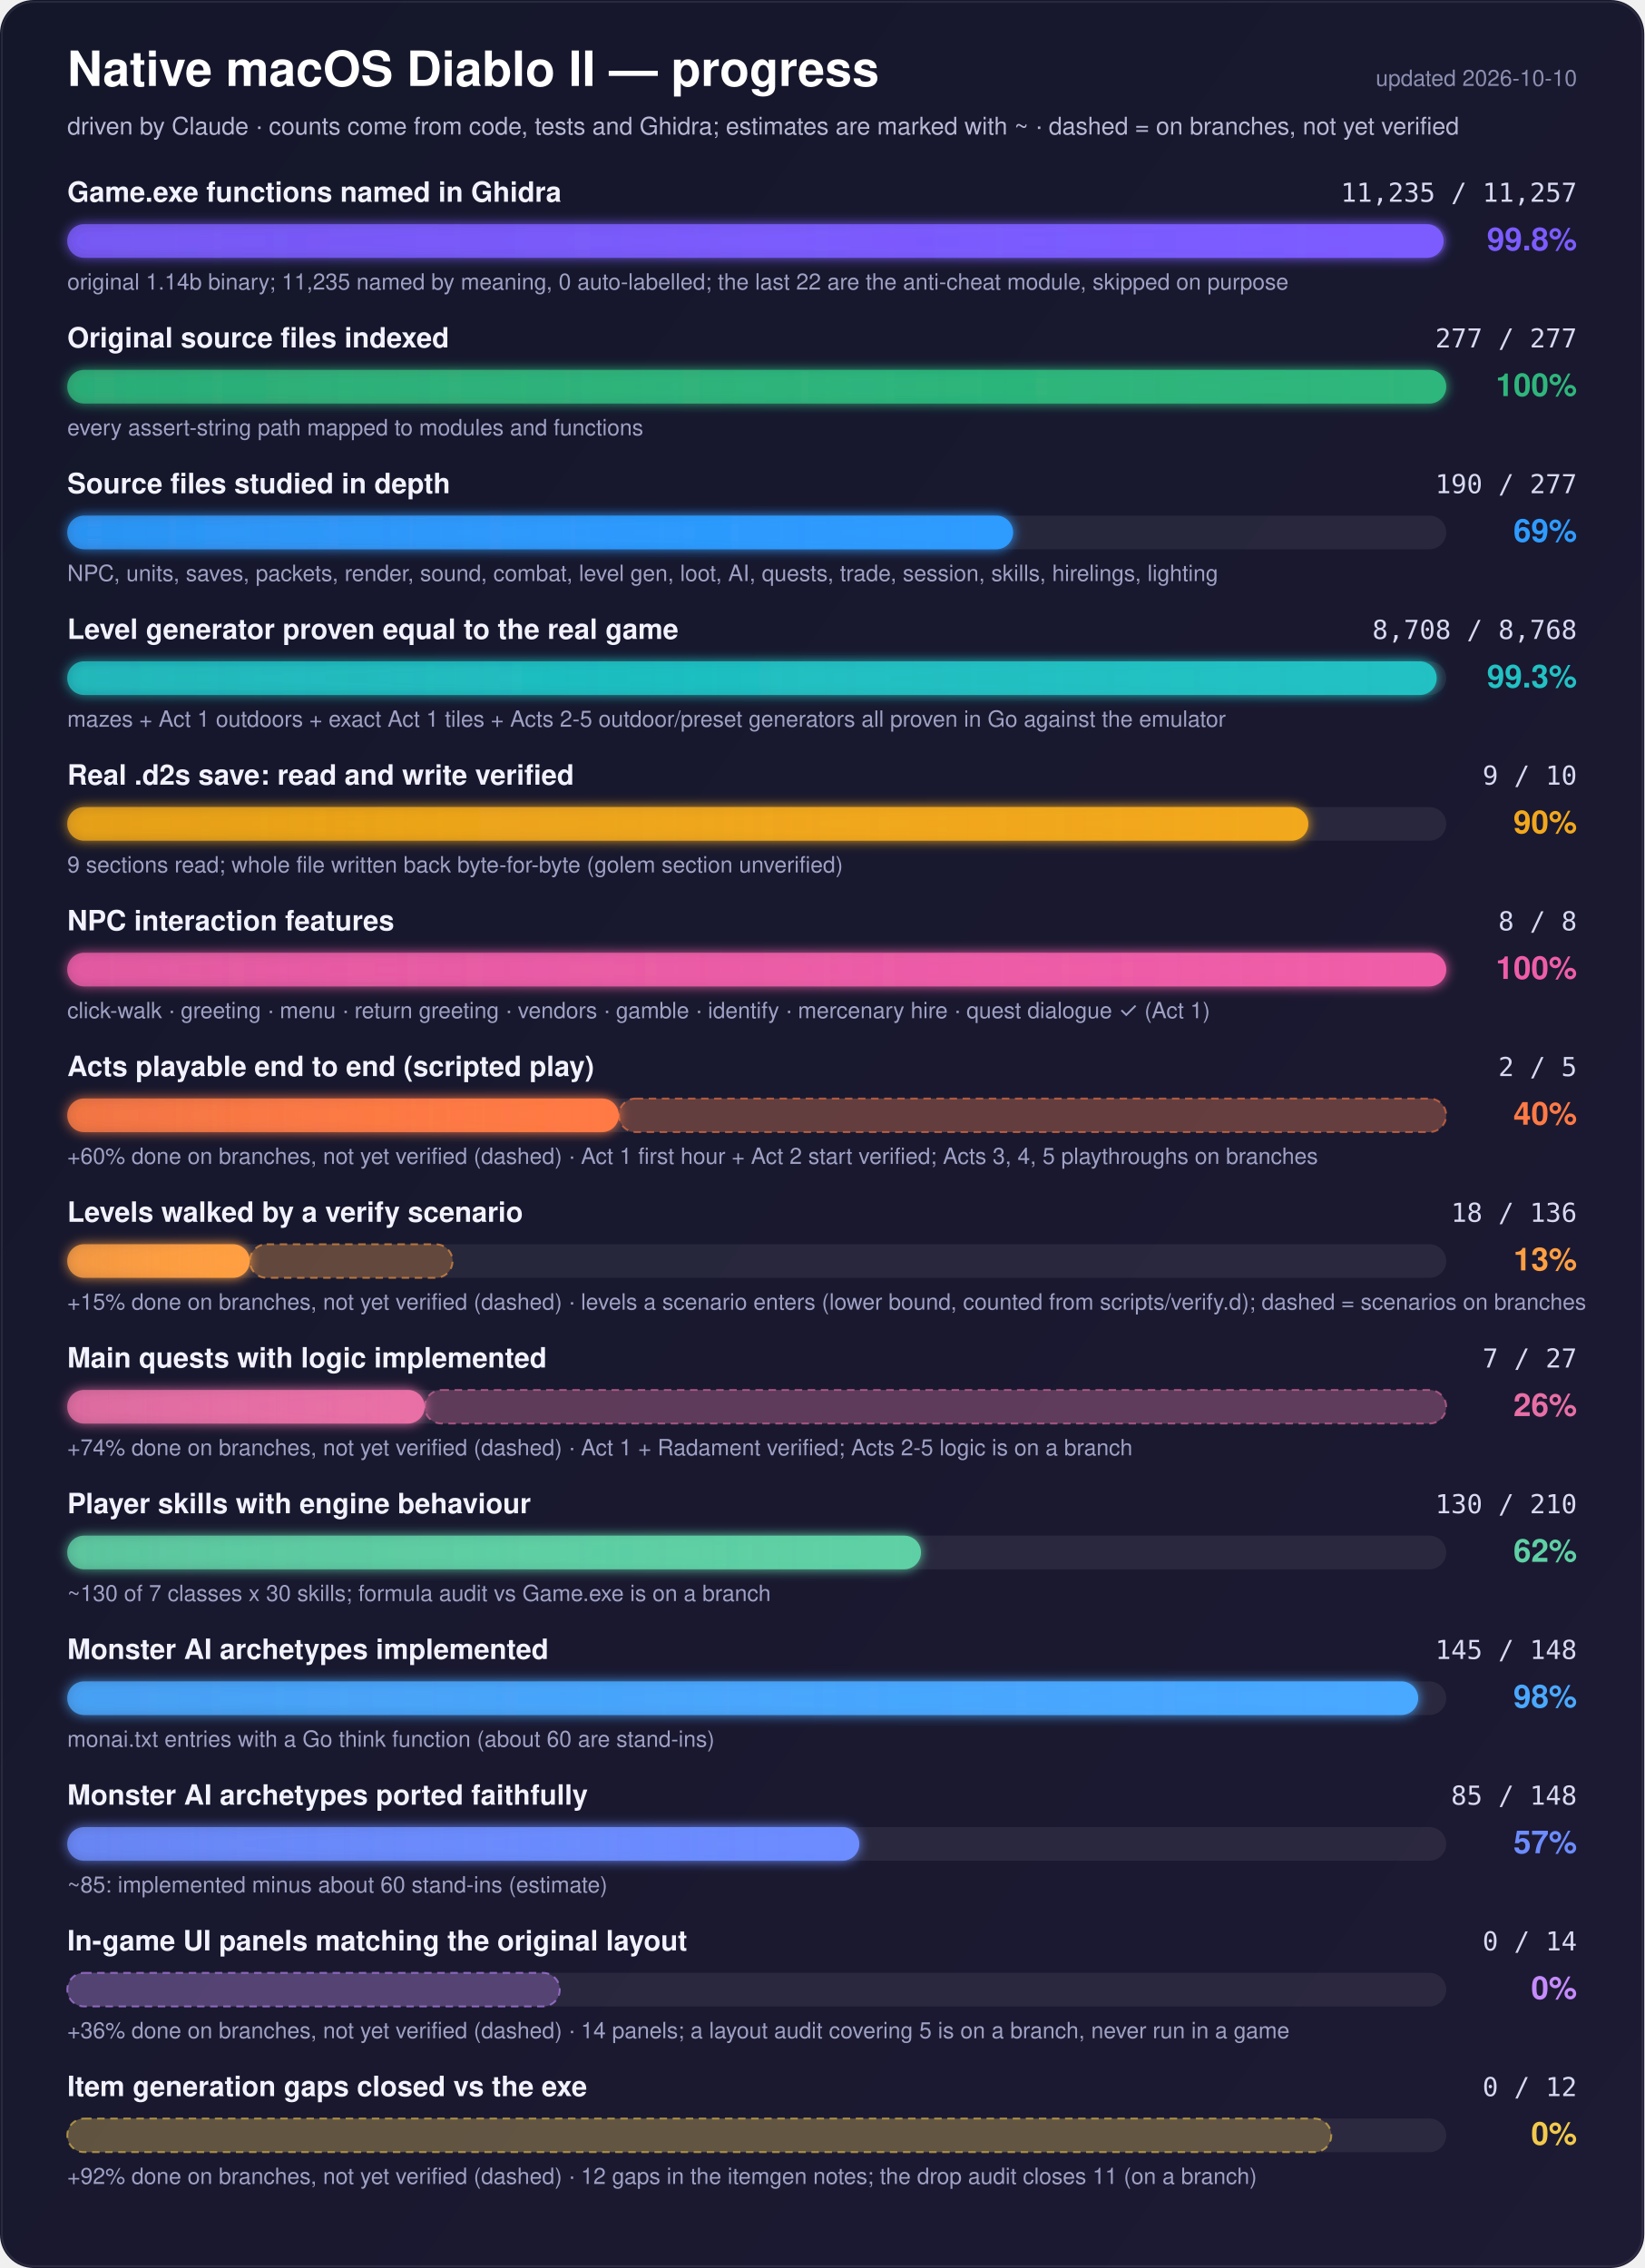
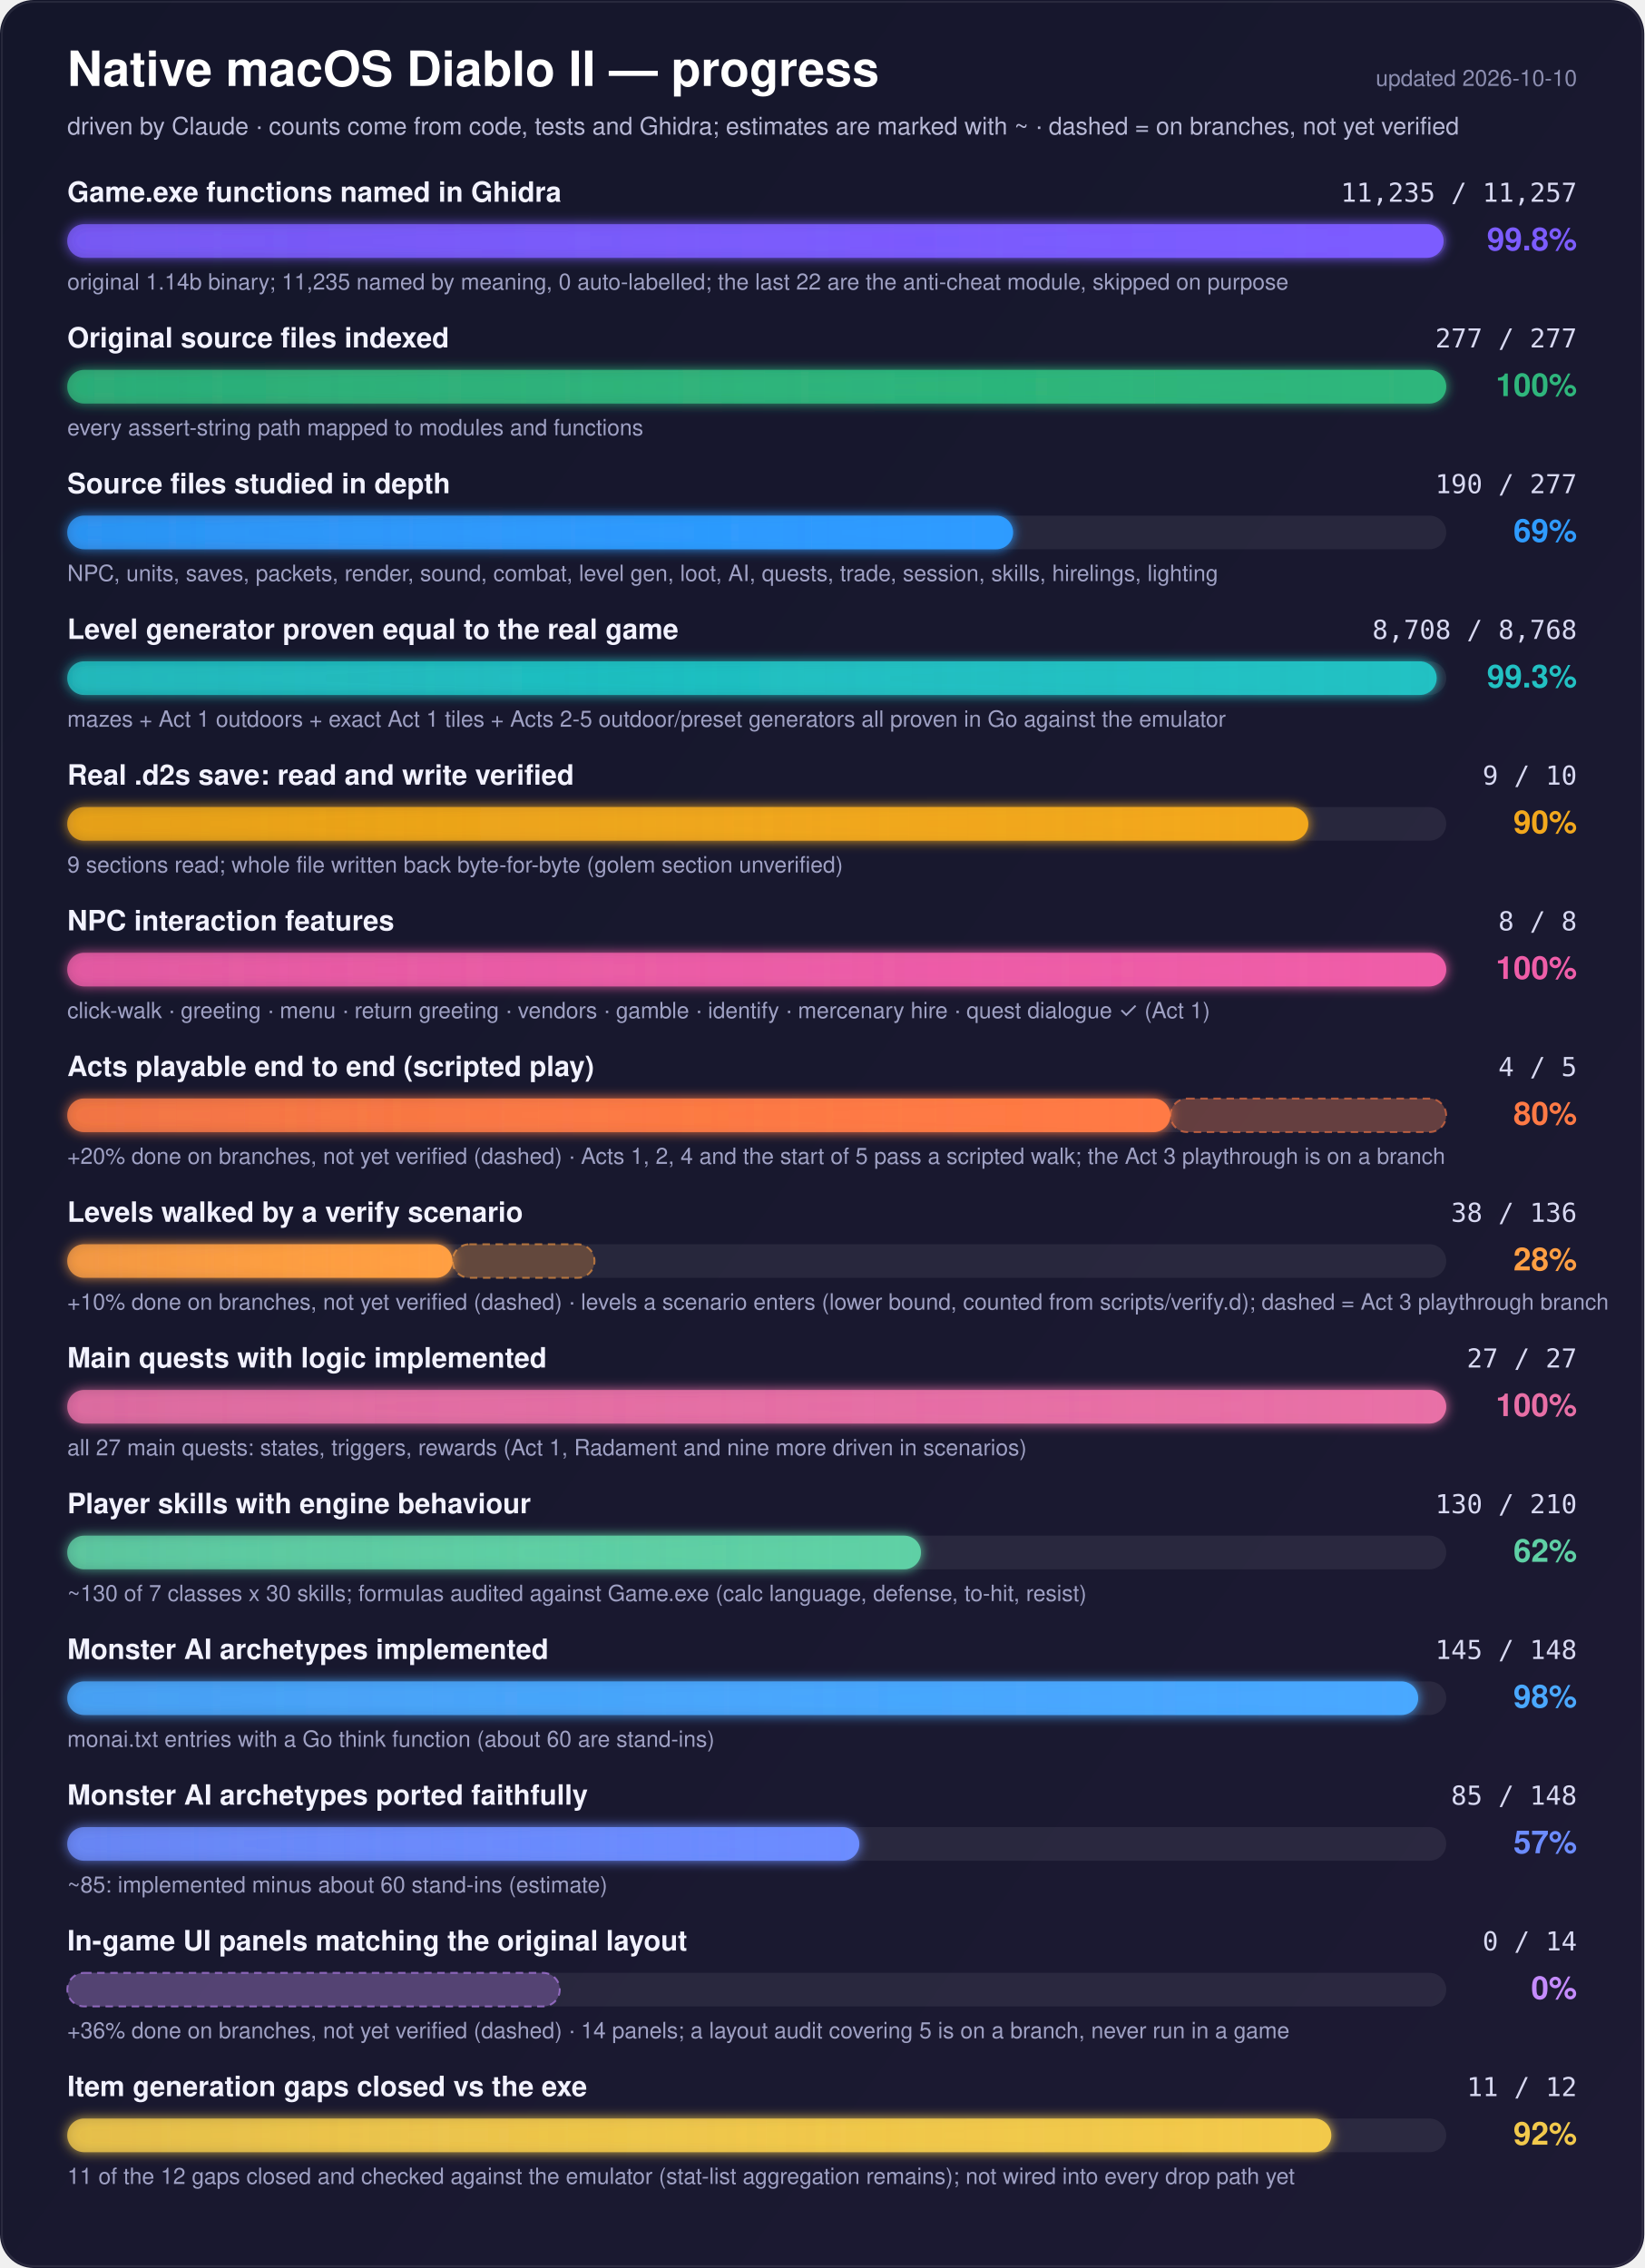
<svg xmlns="http://www.w3.org/2000/svg" width="880" height="1214" viewBox="0 0 880 1214" role="img" aria-label="Native macOS Diablo II — progress">
  <defs>
    <linearGradient id="bg" x1="0" y1="0" x2="1" y2="1">
      <stop offset="0" stop-color="#14162a" />
      <stop offset="1" stop-color="#1d1a33" />
    </linearGradient>
    <linearGradient id="g0" x1="0" y1="0" x2="1" y2="0">
      <stop offset="0" stop-color="#7c5cff" stop-opacity="0.75" />
      <stop offset="1" stop-color="#7c5cff" />
    </linearGradient>
    <linearGradient id="g1" x1="0" y1="0" x2="1" y2="0">
      <stop offset="0" stop-color="#2fb67c" stop-opacity="0.75" />
      <stop offset="1" stop-color="#2fb67c" />
    </linearGradient>
    <linearGradient id="g2" x1="0" y1="0" x2="1" y2="0">
      <stop offset="0" stop-color="#2f9bff" stop-opacity="0.75" />
      <stop offset="1" stop-color="#2f9bff" />
    </linearGradient>
    <linearGradient id="g3" x1="0" y1="0" x2="1" y2="0">
      <stop offset="0" stop-color="#22c1c3" stop-opacity="0.75" />
      <stop offset="1" stop-color="#22c1c3" />
    </linearGradient>
    <linearGradient id="g4" x1="0" y1="0" x2="1" y2="0">
      <stop offset="0" stop-color="#f2a81d" stop-opacity="0.75" />
      <stop offset="1" stop-color="#f2a81d" />
    </linearGradient>
    <linearGradient id="g5" x1="0" y1="0" x2="1" y2="0">
      <stop offset="0" stop-color="#ef5da8" stop-opacity="0.75" />
      <stop offset="1" stop-color="#ef5da8" />
    </linearGradient>
    <linearGradient id="g6" x1="0" y1="0" x2="1" y2="0">
      <stop offset="0" stop-color="#ff7a45" stop-opacity="0.75" />
      <stop offset="1" stop-color="#ff7a45" />
    </linearGradient>
    <linearGradient id="g7" x1="0" y1="0" x2="1" y2="0">
      <stop offset="0" stop-color="#ff9f43" stop-opacity="0.75" />
      <stop offset="1" stop-color="#ff9f43" />
    </linearGradient>
    <linearGradient id="g8" x1="0" y1="0" x2="1" y2="0">
      <stop offset="0" stop-color="#e86fa6" stop-opacity="0.75" />
      <stop offset="1" stop-color="#e86fa6" />
    </linearGradient>
    <linearGradient id="g9" x1="0" y1="0" x2="1" y2="0">
      <stop offset="0" stop-color="#5fd0a5" stop-opacity="0.75" />
      <stop offset="1" stop-color="#5fd0a5" />
    </linearGradient>
    <linearGradient id="g10" x1="0" y1="0" x2="1" y2="0">
      <stop offset="0" stop-color="#4aa8ff" stop-opacity="0.75" />
      <stop offset="1" stop-color="#4aa8ff" />
    </linearGradient>
    <linearGradient id="g11" x1="0" y1="0" x2="1" y2="0">
      <stop offset="0" stop-color="#6c8cff" stop-opacity="0.75" />
      <stop offset="1" stop-color="#6c8cff" />
    </linearGradient>
    <linearGradient id="g12" x1="0" y1="0" x2="1" y2="0">
      <stop offset="0" stop-color="#c58bff" stop-opacity="0.75" />
      <stop offset="1" stop-color="#c58bff" />
    </linearGradient>
    <linearGradient id="g13" x1="0" y1="0" x2="1" y2="0">
      <stop offset="0" stop-color="#f2c94c" stop-opacity="0.75" />
      <stop offset="1" stop-color="#f2c94c" />
    </linearGradient>
    <filter id="glow" x="-5%" y="-50%" width="110%" height="200%">
      <feGaussianBlur stdDeviation="3" result="b" />
      <feMerge>
        <feMergeNode in="b" />
        <feMergeNode in="SourceGraphic" />
      </feMerge>
    </filter>
  </defs>
  <rect width="880" height="1214" rx="18" fill="url(#bg)" />
  <rect x="1" y="1" width="878" height="1212" rx="17" fill="none" stroke="#ffffff" stroke-opacity="0.08" />
  <text x="36" y="46" font-family="-apple-system,Segoe UI,Helvetica,Arial,sans-serif" font-size="26" font-weight="700" fill="#ffffff">Native macOS Diablo II — progress</text>
  <text x="36" y="72" font-family="-apple-system,Segoe UI,Helvetica,Arial,sans-serif" font-size="13" fill="#b8b9d6">driven by Claude · counts come from code, tests and Ghidra; estimates are marked with ~ · dashed = on branches, not yet verified</text>
  <text x="844" y="46" text-anchor="end" font-family="-apple-system,Segoe UI,Helvetica,Arial,sans-serif" font-size="12" fill="#8c8eb0">updated 2026-10-10</text>
  <text x="36" y="108" font-family="-apple-system,Segoe UI,Helvetica,Arial,sans-serif" font-size="15" font-weight="600" fill="#f2f2ff">Game.exe functions named in Ghidra</text>
  <text x="844" y="108" text-anchor="end" font-family="ui-monospace,SFMono-Regular,Menlo,monospace" font-size="14" fill="#d8d9f2">11,235 / 11,257</text>
  <rect x="36" y="120" width="738" height="18" rx="9" fill="#ffffff" fill-opacity="0.07" />
  <rect x="36" y="120" width="736.6" height="18" rx="9" fill="url(#g0)" filter="url(#glow)" />
  <text x="844" y="134" text-anchor="end" font-family="-apple-system,Segoe UI,Helvetica,Arial,sans-serif" font-size="17" font-weight="700" fill="#7c5cff">99.8%</text>
  <text x="36" y="155" font-family="-apple-system,Segoe UI,Helvetica,Arial,sans-serif" font-size="12" fill="#9fa1c4">original 1.14b binary; 11,235 named by meaning, 0 auto-labelled; the last 22 are the anti-cheat module, skipped on purpose</text>
  <text x="36" y="186" font-family="-apple-system,Segoe UI,Helvetica,Arial,sans-serif" font-size="15" font-weight="600" fill="#f2f2ff">Original source files indexed</text>
  <text x="844" y="186" text-anchor="end" font-family="ui-monospace,SFMono-Regular,Menlo,monospace" font-size="14" fill="#d8d9f2">277 / 277</text>
  <rect x="36" y="198" width="738" height="18" rx="9" fill="#ffffff" fill-opacity="0.07" />
  <rect x="36" y="198" width="738.0" height="18" rx="9" fill="url(#g1)" filter="url(#glow)" />
  <text x="844" y="212" text-anchor="end" font-family="-apple-system,Segoe UI,Helvetica,Arial,sans-serif" font-size="17" font-weight="700" fill="#2fb67c">100%</text>
  <text x="36" y="233" font-family="-apple-system,Segoe UI,Helvetica,Arial,sans-serif" font-size="12" fill="#9fa1c4">every assert-string path mapped to modules and functions</text>
  <text x="36" y="264" font-family="-apple-system,Segoe UI,Helvetica,Arial,sans-serif" font-size="15" font-weight="600" fill="#f2f2ff">Source files studied in depth</text>
  <text x="844" y="264" text-anchor="end" font-family="ui-monospace,SFMono-Regular,Menlo,monospace" font-size="14" fill="#d8d9f2">190 / 277</text>
  <rect x="36" y="276" width="738" height="18" rx="9" fill="#ffffff" fill-opacity="0.07" />
  <rect x="36" y="276" width="506.2" height="18" rx="9" fill="url(#g2)" filter="url(#glow)" />
  <text x="844" y="290" text-anchor="end" font-family="-apple-system,Segoe UI,Helvetica,Arial,sans-serif" font-size="17" font-weight="700" fill="#2f9bff">69%</text>
  <text x="36" y="311" font-family="-apple-system,Segoe UI,Helvetica,Arial,sans-serif" font-size="12" fill="#9fa1c4">NPC, units, saves, packets, render, sound, combat, level gen, loot, AI, quests, trade, session, skills, hirelings, lighting</text>
  <text x="36" y="342" font-family="-apple-system,Segoe UI,Helvetica,Arial,sans-serif" font-size="15" font-weight="600" fill="#f2f2ff">Level generator proven equal to the real game</text>
  <text x="844" y="342" text-anchor="end" font-family="ui-monospace,SFMono-Regular,Menlo,monospace" font-size="14" fill="#d8d9f2">8,708 / 8,768</text>
  <rect x="36" y="354" width="738" height="18" rx="9" fill="#ffffff" fill-opacity="0.07" />
  <rect x="36" y="354" width="732.9" height="18" rx="9" fill="url(#g3)" filter="url(#glow)" />
  <text x="844" y="368" text-anchor="end" font-family="-apple-system,Segoe UI,Helvetica,Arial,sans-serif" font-size="17" font-weight="700" fill="#22c1c3">99.3%</text>
  <text x="36" y="389" font-family="-apple-system,Segoe UI,Helvetica,Arial,sans-serif" font-size="12" fill="#9fa1c4">mazes + Act 1 outdoors + exact Act 1 tiles + Acts 2-5 outdoor/preset generators all proven in Go against the emulator</text>
  <text x="36" y="420" font-family="-apple-system,Segoe UI,Helvetica,Arial,sans-serif" font-size="15" font-weight="600" fill="#f2f2ff">Real .d2s save: read and write verified</text>
  <text x="844" y="420" text-anchor="end" font-family="ui-monospace,SFMono-Regular,Menlo,monospace" font-size="14" fill="#d8d9f2">9 / 10</text>
  <rect x="36" y="432" width="738" height="18" rx="9" fill="#ffffff" fill-opacity="0.07" />
  <rect x="36" y="432" width="664.2" height="18" rx="9" fill="url(#g4)" filter="url(#glow)" />
  <text x="844" y="446" text-anchor="end" font-family="-apple-system,Segoe UI,Helvetica,Arial,sans-serif" font-size="17" font-weight="700" fill="#f2a81d">90%</text>
  <text x="36" y="467" font-family="-apple-system,Segoe UI,Helvetica,Arial,sans-serif" font-size="12" fill="#9fa1c4">9 sections read; whole file written back byte-for-byte (golem section unverified)</text>
  <text x="36" y="498" font-family="-apple-system,Segoe UI,Helvetica,Arial,sans-serif" font-size="15" font-weight="600" fill="#f2f2ff">NPC interaction features</text>
  <text x="844" y="498" text-anchor="end" font-family="ui-monospace,SFMono-Regular,Menlo,monospace" font-size="14" fill="#d8d9f2">8 / 8</text>
  <rect x="36" y="510" width="738" height="18" rx="9" fill="#ffffff" fill-opacity="0.07" />
  <rect x="36" y="510" width="738.0" height="18" rx="9" fill="url(#g5)" filter="url(#glow)" />
  <text x="844" y="524" text-anchor="end" font-family="-apple-system,Segoe UI,Helvetica,Arial,sans-serif" font-size="17" font-weight="700" fill="#ef5da8">100%</text>
  <text x="36" y="545" font-family="-apple-system,Segoe UI,Helvetica,Arial,sans-serif" font-size="12" fill="#9fa1c4">click-walk · greeting · menu · return greeting · vendors · gamble · identify · mercenary hire · quest dialogue ✓ (Act 1)</text>
  <text x="36" y="576" font-family="-apple-system,Segoe UI,Helvetica,Arial,sans-serif" font-size="15" font-weight="600" fill="#f2f2ff">Acts playable end to end (scripted play)</text>
-   <text x="844" y="576" text-anchor="end" font-family="ui-monospace,SFMono-Regular,Menlo,monospace" font-size="14" fill="#d8d9f2">2 / 5</text>
+   <text x="844" y="576" text-anchor="end" font-family="ui-monospace,SFMono-Regular,Menlo,monospace" font-size="14" fill="#d8d9f2">4 / 5</text>
  <rect x="36" y="588" width="738" height="18" rx="9" fill="#ffffff" fill-opacity="0.07" />
-   <rect x="36" y="588" width="295.2" height="18" rx="9" fill="url(#g6)" filter="url(#glow)" />
-   <rect x="331.2" y="588" width="442.8" height="18" rx="9" fill="#ff7a45" fill-opacity="0.28" stroke="#ff7a45" stroke-opacity="0.6" stroke-dasharray="4 3" />
-   <text x="844" y="602" text-anchor="end" font-family="-apple-system,Segoe UI,Helvetica,Arial,sans-serif" font-size="17" font-weight="700" fill="#ff7a45">40%</text>
-   <text x="36" y="623" font-family="-apple-system,Segoe UI,Helvetica,Arial,sans-serif" font-size="12" fill="#9fa1c4">+60% done on branches, not yet verified (dashed) · Act 1 first hour + Act 2 start verified; Acts 3, 4, 5 playthroughs on branches</text>
+   <rect x="36" y="588" width="590.4" height="18" rx="9" fill="url(#g6)" filter="url(#glow)" />
+   <rect x="626.4" y="588" width="147.6" height="18" rx="9" fill="#ff7a45" fill-opacity="0.28" stroke="#ff7a45" stroke-opacity="0.6" stroke-dasharray="4 3" />
+   <text x="844" y="602" text-anchor="end" font-family="-apple-system,Segoe UI,Helvetica,Arial,sans-serif" font-size="17" font-weight="700" fill="#ff7a45">80%</text>
+   <text x="36" y="623" font-family="-apple-system,Segoe UI,Helvetica,Arial,sans-serif" font-size="12" fill="#9fa1c4">+20% done on branches, not yet verified (dashed) · Acts 1, 2, 4 and the start of 5 pass a scripted walk; the Act 3 playthrough is on a branch</text>
  <text x="36" y="654" font-family="-apple-system,Segoe UI,Helvetica,Arial,sans-serif" font-size="15" font-weight="600" fill="#f2f2ff">Levels walked by a verify scenario</text>
-   <text x="844" y="654" text-anchor="end" font-family="ui-monospace,SFMono-Regular,Menlo,monospace" font-size="14" fill="#d8d9f2">18 / 136</text>
+   <text x="844" y="654" text-anchor="end" font-family="ui-monospace,SFMono-Regular,Menlo,monospace" font-size="14" fill="#d8d9f2">38 / 136</text>
  <rect x="36" y="666" width="738" height="18" rx="9" fill="#ffffff" fill-opacity="0.07" />
-   <rect x="36" y="666" width="97.7" height="18" rx="9" fill="url(#g7)" filter="url(#glow)" />
-   <rect x="133.7" y="666" width="108.5" height="18" rx="9" fill="#ff9f43" fill-opacity="0.28" stroke="#ff9f43" stroke-opacity="0.6" stroke-dasharray="4 3" />
-   <text x="844" y="680" text-anchor="end" font-family="-apple-system,Segoe UI,Helvetica,Arial,sans-serif" font-size="17" font-weight="700" fill="#ff9f43">13%</text>
-   <text x="36" y="701" font-family="-apple-system,Segoe UI,Helvetica,Arial,sans-serif" font-size="12" fill="#9fa1c4">+15% done on branches, not yet verified (dashed) · levels a scenario enters (lower bound, counted from scripts/verify.d); dashed = scenarios on branches</text>
+   <rect x="36" y="666" width="206.2" height="18" rx="9" fill="url(#g7)" filter="url(#glow)" />
+   <rect x="242.2" y="666" width="76.0" height="18" rx="9" fill="#ff9f43" fill-opacity="0.28" stroke="#ff9f43" stroke-opacity="0.6" stroke-dasharray="4 3" />
+   <text x="844" y="680" text-anchor="end" font-family="-apple-system,Segoe UI,Helvetica,Arial,sans-serif" font-size="17" font-weight="700" fill="#ff9f43">28%</text>
+   <text x="36" y="701" font-family="-apple-system,Segoe UI,Helvetica,Arial,sans-serif" font-size="12" fill="#9fa1c4">+10% done on branches, not yet verified (dashed) · levels a scenario enters (lower bound, counted from scripts/verify.d); dashed = Act 3 playthrough branch</text>
  <text x="36" y="732" font-family="-apple-system,Segoe UI,Helvetica,Arial,sans-serif" font-size="15" font-weight="600" fill="#f2f2ff">Main quests with logic implemented</text>
-   <text x="844" y="732" text-anchor="end" font-family="ui-monospace,SFMono-Regular,Menlo,monospace" font-size="14" fill="#d8d9f2">7 / 27</text>
+   <text x="844" y="732" text-anchor="end" font-family="ui-monospace,SFMono-Regular,Menlo,monospace" font-size="14" fill="#d8d9f2">27 / 27</text>
  <rect x="36" y="744" width="738" height="18" rx="9" fill="#ffffff" fill-opacity="0.07" />
-   <rect x="36" y="744" width="191.3" height="18" rx="9" fill="url(#g8)" filter="url(#glow)" />
-   <rect x="227.3" y="744" width="546.7" height="18" rx="9" fill="#e86fa6" fill-opacity="0.28" stroke="#e86fa6" stroke-opacity="0.6" stroke-dasharray="4 3" />
-   <text x="844" y="758" text-anchor="end" font-family="-apple-system,Segoe UI,Helvetica,Arial,sans-serif" font-size="17" font-weight="700" fill="#e86fa6">26%</text>
-   <text x="36" y="779" font-family="-apple-system,Segoe UI,Helvetica,Arial,sans-serif" font-size="12" fill="#9fa1c4">+74% done on branches, not yet verified (dashed) · Act 1 + Radament verified; Acts 2-5 logic is on a branch</text>
+   <rect x="36" y="744" width="738.0" height="18" rx="9" fill="url(#g8)" filter="url(#glow)" />
+   <text x="844" y="758" text-anchor="end" font-family="-apple-system,Segoe UI,Helvetica,Arial,sans-serif" font-size="17" font-weight="700" fill="#e86fa6">100%</text>
+   <text x="36" y="779" font-family="-apple-system,Segoe UI,Helvetica,Arial,sans-serif" font-size="12" fill="#9fa1c4">all 27 main quests: states, triggers, rewards (Act 1, Radament and nine more driven in scenarios)</text>
  <text x="36" y="810" font-family="-apple-system,Segoe UI,Helvetica,Arial,sans-serif" font-size="15" font-weight="600" fill="#f2f2ff">Player skills with engine behaviour</text>
  <text x="844" y="810" text-anchor="end" font-family="ui-monospace,SFMono-Regular,Menlo,monospace" font-size="14" fill="#d8d9f2">130 / 210</text>
  <rect x="36" y="822" width="738" height="18" rx="9" fill="#ffffff" fill-opacity="0.07" />
  <rect x="36" y="822" width="456.9" height="18" rx="9" fill="url(#g9)" filter="url(#glow)" />
  <text x="844" y="836" text-anchor="end" font-family="-apple-system,Segoe UI,Helvetica,Arial,sans-serif" font-size="17" font-weight="700" fill="#5fd0a5">62%</text>
-   <text x="36" y="857" font-family="-apple-system,Segoe UI,Helvetica,Arial,sans-serif" font-size="12" fill="#9fa1c4">~130 of 7 classes x 30 skills; formula audit vs Game.exe is on a branch</text>
+   <text x="36" y="857" font-family="-apple-system,Segoe UI,Helvetica,Arial,sans-serif" font-size="12" fill="#9fa1c4">~130 of 7 classes x 30 skills; formulas audited against Game.exe (calc language, defense, to-hit, resist)</text>
  <text x="36" y="888" font-family="-apple-system,Segoe UI,Helvetica,Arial,sans-serif" font-size="15" font-weight="600" fill="#f2f2ff">Monster AI archetypes implemented</text>
  <text x="844" y="888" text-anchor="end" font-family="ui-monospace,SFMono-Regular,Menlo,monospace" font-size="14" fill="#d8d9f2">145 / 148</text>
  <rect x="36" y="900" width="738" height="18" rx="9" fill="#ffffff" fill-opacity="0.07" />
  <rect x="36" y="900" width="723.0" height="18" rx="9" fill="url(#g10)" filter="url(#glow)" />
  <text x="844" y="914" text-anchor="end" font-family="-apple-system,Segoe UI,Helvetica,Arial,sans-serif" font-size="17" font-weight="700" fill="#4aa8ff">98%</text>
  <text x="36" y="935" font-family="-apple-system,Segoe UI,Helvetica,Arial,sans-serif" font-size="12" fill="#9fa1c4">monai.txt entries with a Go think function (about 60 are stand-ins)</text>
  <text x="36" y="966" font-family="-apple-system,Segoe UI,Helvetica,Arial,sans-serif" font-size="15" font-weight="600" fill="#f2f2ff">Monster AI archetypes ported faithfully</text>
  <text x="844" y="966" text-anchor="end" font-family="ui-monospace,SFMono-Regular,Menlo,monospace" font-size="14" fill="#d8d9f2">85 / 148</text>
  <rect x="36" y="978" width="738" height="18" rx="9" fill="#ffffff" fill-opacity="0.07" />
  <rect x="36" y="978" width="423.9" height="18" rx="9" fill="url(#g11)" filter="url(#glow)" />
  <text x="844" y="992" text-anchor="end" font-family="-apple-system,Segoe UI,Helvetica,Arial,sans-serif" font-size="17" font-weight="700" fill="#6c8cff">57%</text>
  <text x="36" y="1013" font-family="-apple-system,Segoe UI,Helvetica,Arial,sans-serif" font-size="12" fill="#9fa1c4">~85: implemented minus about 60 stand-ins (estimate)</text>
  <text x="36" y="1044" font-family="-apple-system,Segoe UI,Helvetica,Arial,sans-serif" font-size="15" font-weight="600" fill="#f2f2ff">In-game UI panels matching the original layout</text>
  <text x="844" y="1044" text-anchor="end" font-family="ui-monospace,SFMono-Regular,Menlo,monospace" font-size="14" fill="#d8d9f2">0 / 14</text>
  <rect x="36" y="1056" width="738" height="18" rx="9" fill="#ffffff" fill-opacity="0.07" />
  <rect x="36.0" y="1056" width="263.6" height="18" rx="9" fill="#c58bff" fill-opacity="0.28" stroke="#c58bff" stroke-opacity="0.6" stroke-dasharray="4 3" />
  <text x="844" y="1070" text-anchor="end" font-family="-apple-system,Segoe UI,Helvetica,Arial,sans-serif" font-size="17" font-weight="700" fill="#c58bff">0%</text>
  <text x="36" y="1091" font-family="-apple-system,Segoe UI,Helvetica,Arial,sans-serif" font-size="12" fill="#9fa1c4">+36% done on branches, not yet verified (dashed) · 14 panels; a layout audit covering 5 is on a branch, never run in a game</text>
  <text x="36" y="1122" font-family="-apple-system,Segoe UI,Helvetica,Arial,sans-serif" font-size="15" font-weight="600" fill="#f2f2ff">Item generation gaps closed vs the exe</text>
-   <text x="844" y="1122" text-anchor="end" font-family="ui-monospace,SFMono-Regular,Menlo,monospace" font-size="14" fill="#d8d9f2">0 / 12</text>
+   <text x="844" y="1122" text-anchor="end" font-family="ui-monospace,SFMono-Regular,Menlo,monospace" font-size="14" fill="#d8d9f2">11 / 12</text>
  <rect x="36" y="1134" width="738" height="18" rx="9" fill="#ffffff" fill-opacity="0.07" />
-   <rect x="36.0" y="1134" width="676.5" height="18" rx="9" fill="#f2c94c" fill-opacity="0.28" stroke="#f2c94c" stroke-opacity="0.6" stroke-dasharray="4 3" />
-   <text x="844" y="1148" text-anchor="end" font-family="-apple-system,Segoe UI,Helvetica,Arial,sans-serif" font-size="17" font-weight="700" fill="#f2c94c">0%</text>
-   <text x="36" y="1169" font-family="-apple-system,Segoe UI,Helvetica,Arial,sans-serif" font-size="12" fill="#9fa1c4">+92% done on branches, not yet verified (dashed) · 12 gaps in the itemgen notes; the drop audit closes 11 (on a branch)</text>
+   <rect x="36" y="1134" width="676.5" height="18" rx="9" fill="url(#g13)" filter="url(#glow)" />
+   <text x="844" y="1148" text-anchor="end" font-family="-apple-system,Segoe UI,Helvetica,Arial,sans-serif" font-size="17" font-weight="700" fill="#f2c94c">92%</text>
+   <text x="36" y="1169" font-family="-apple-system,Segoe UI,Helvetica,Arial,sans-serif" font-size="12" fill="#9fa1c4">11 of the 12 gaps closed and checked against the emulator (stat-list aggregation remains); not wired into every drop path yet</text>
</svg>
